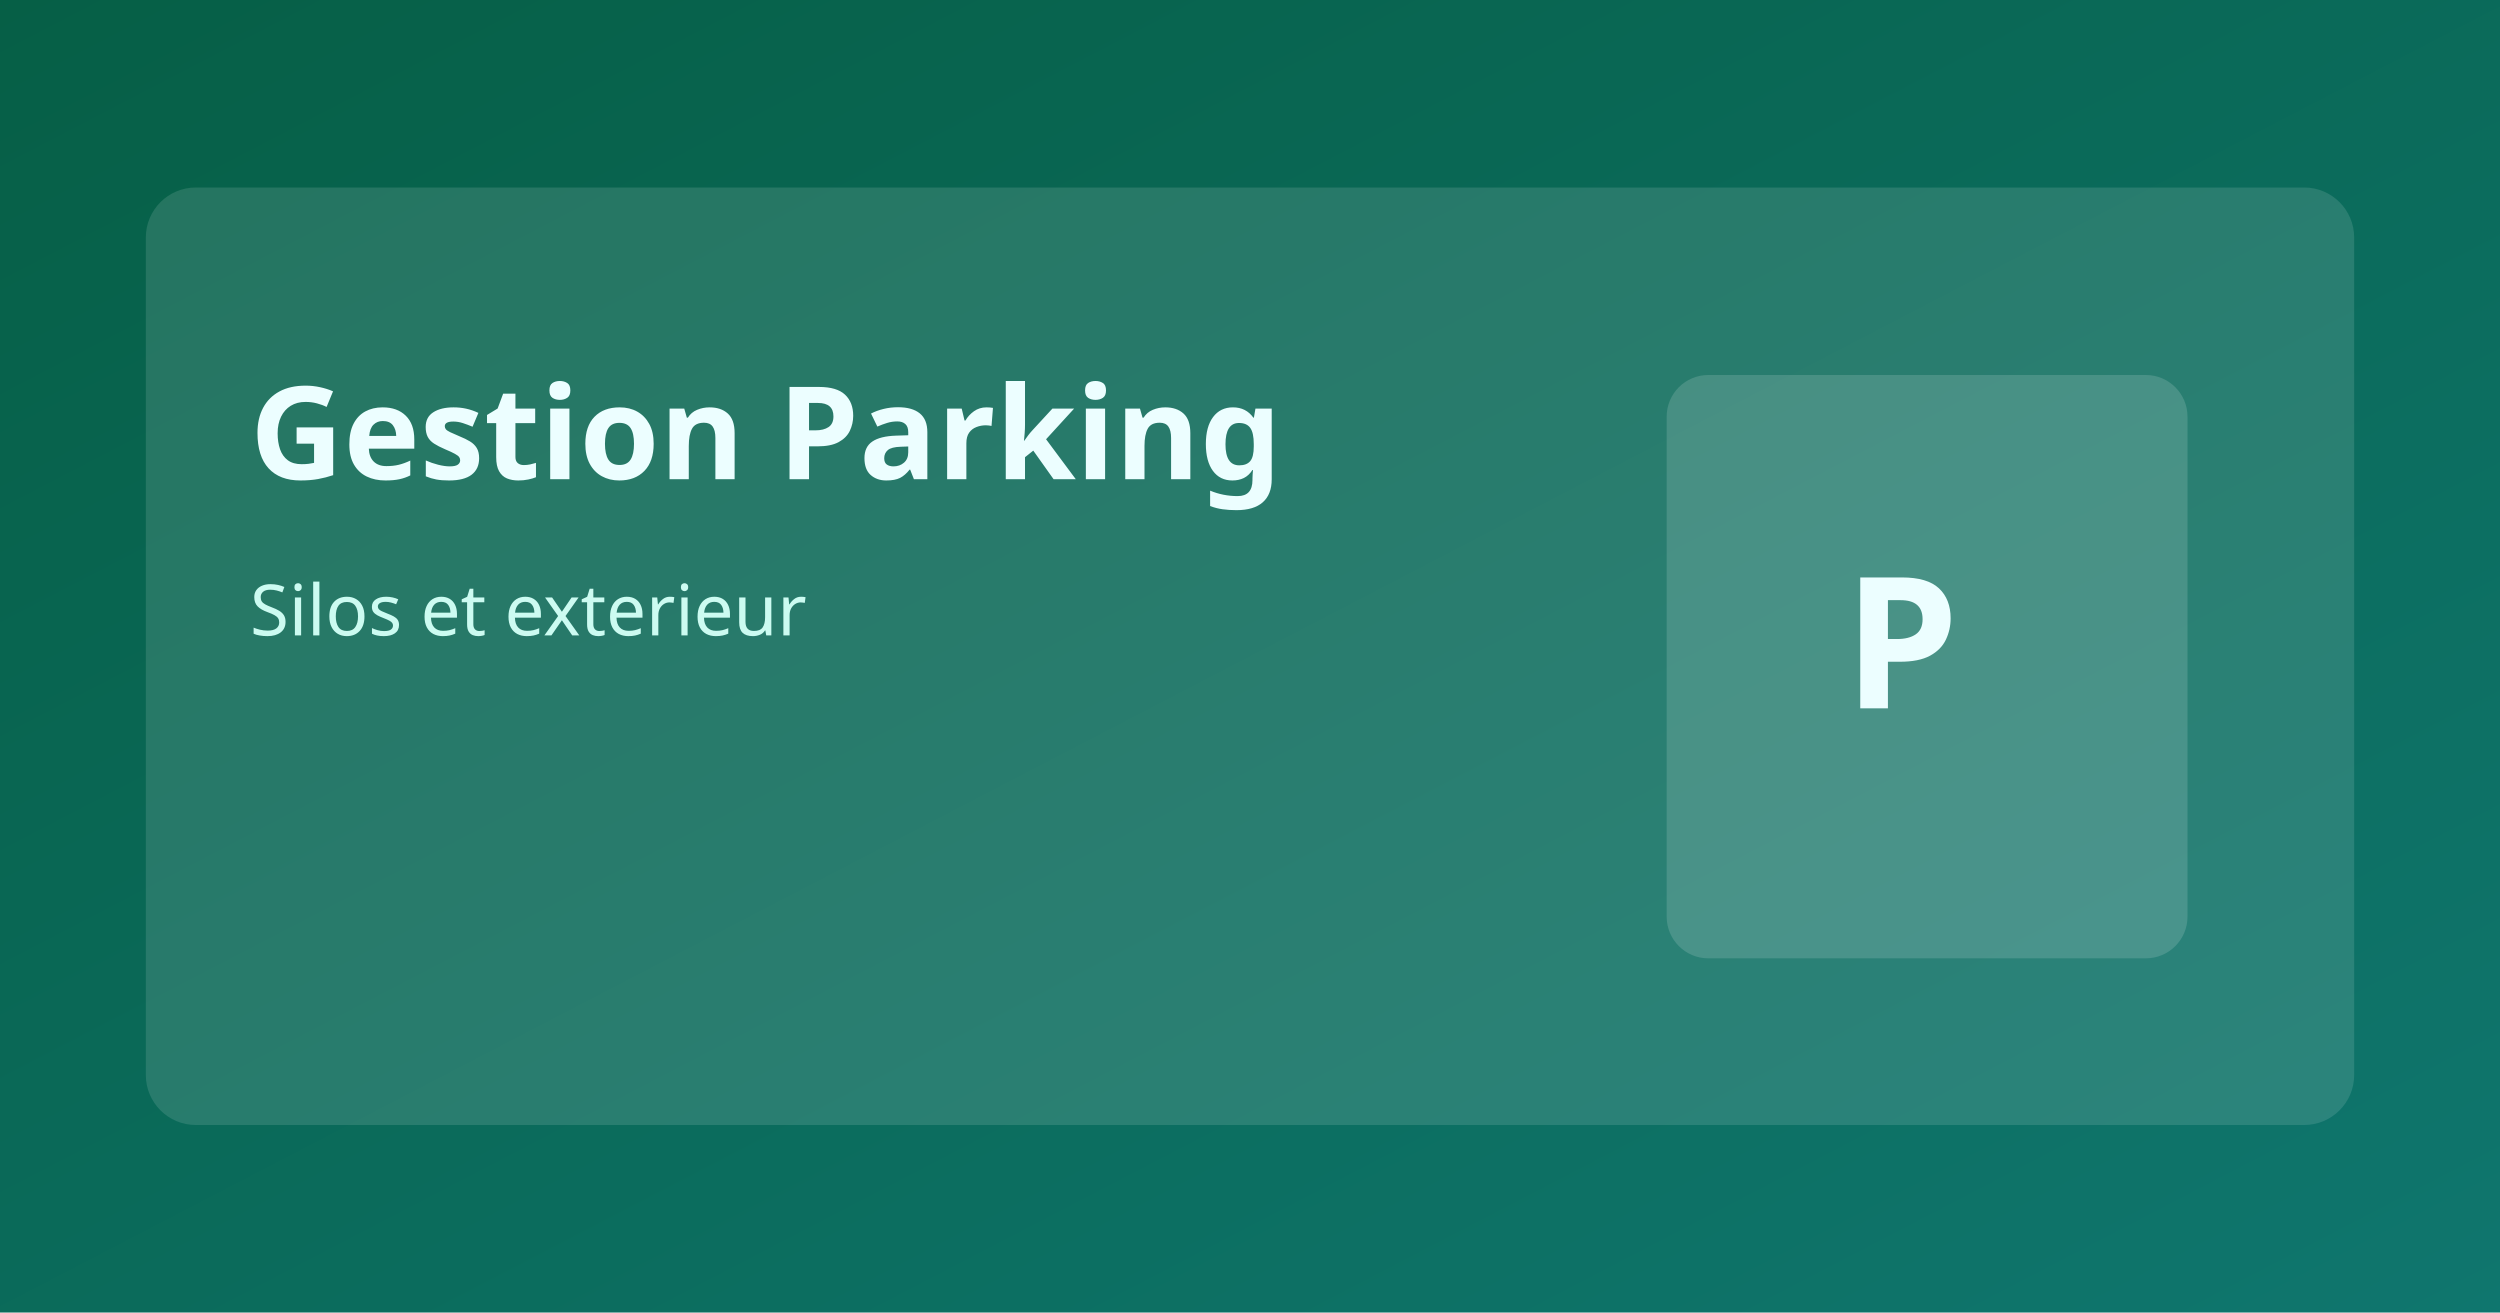
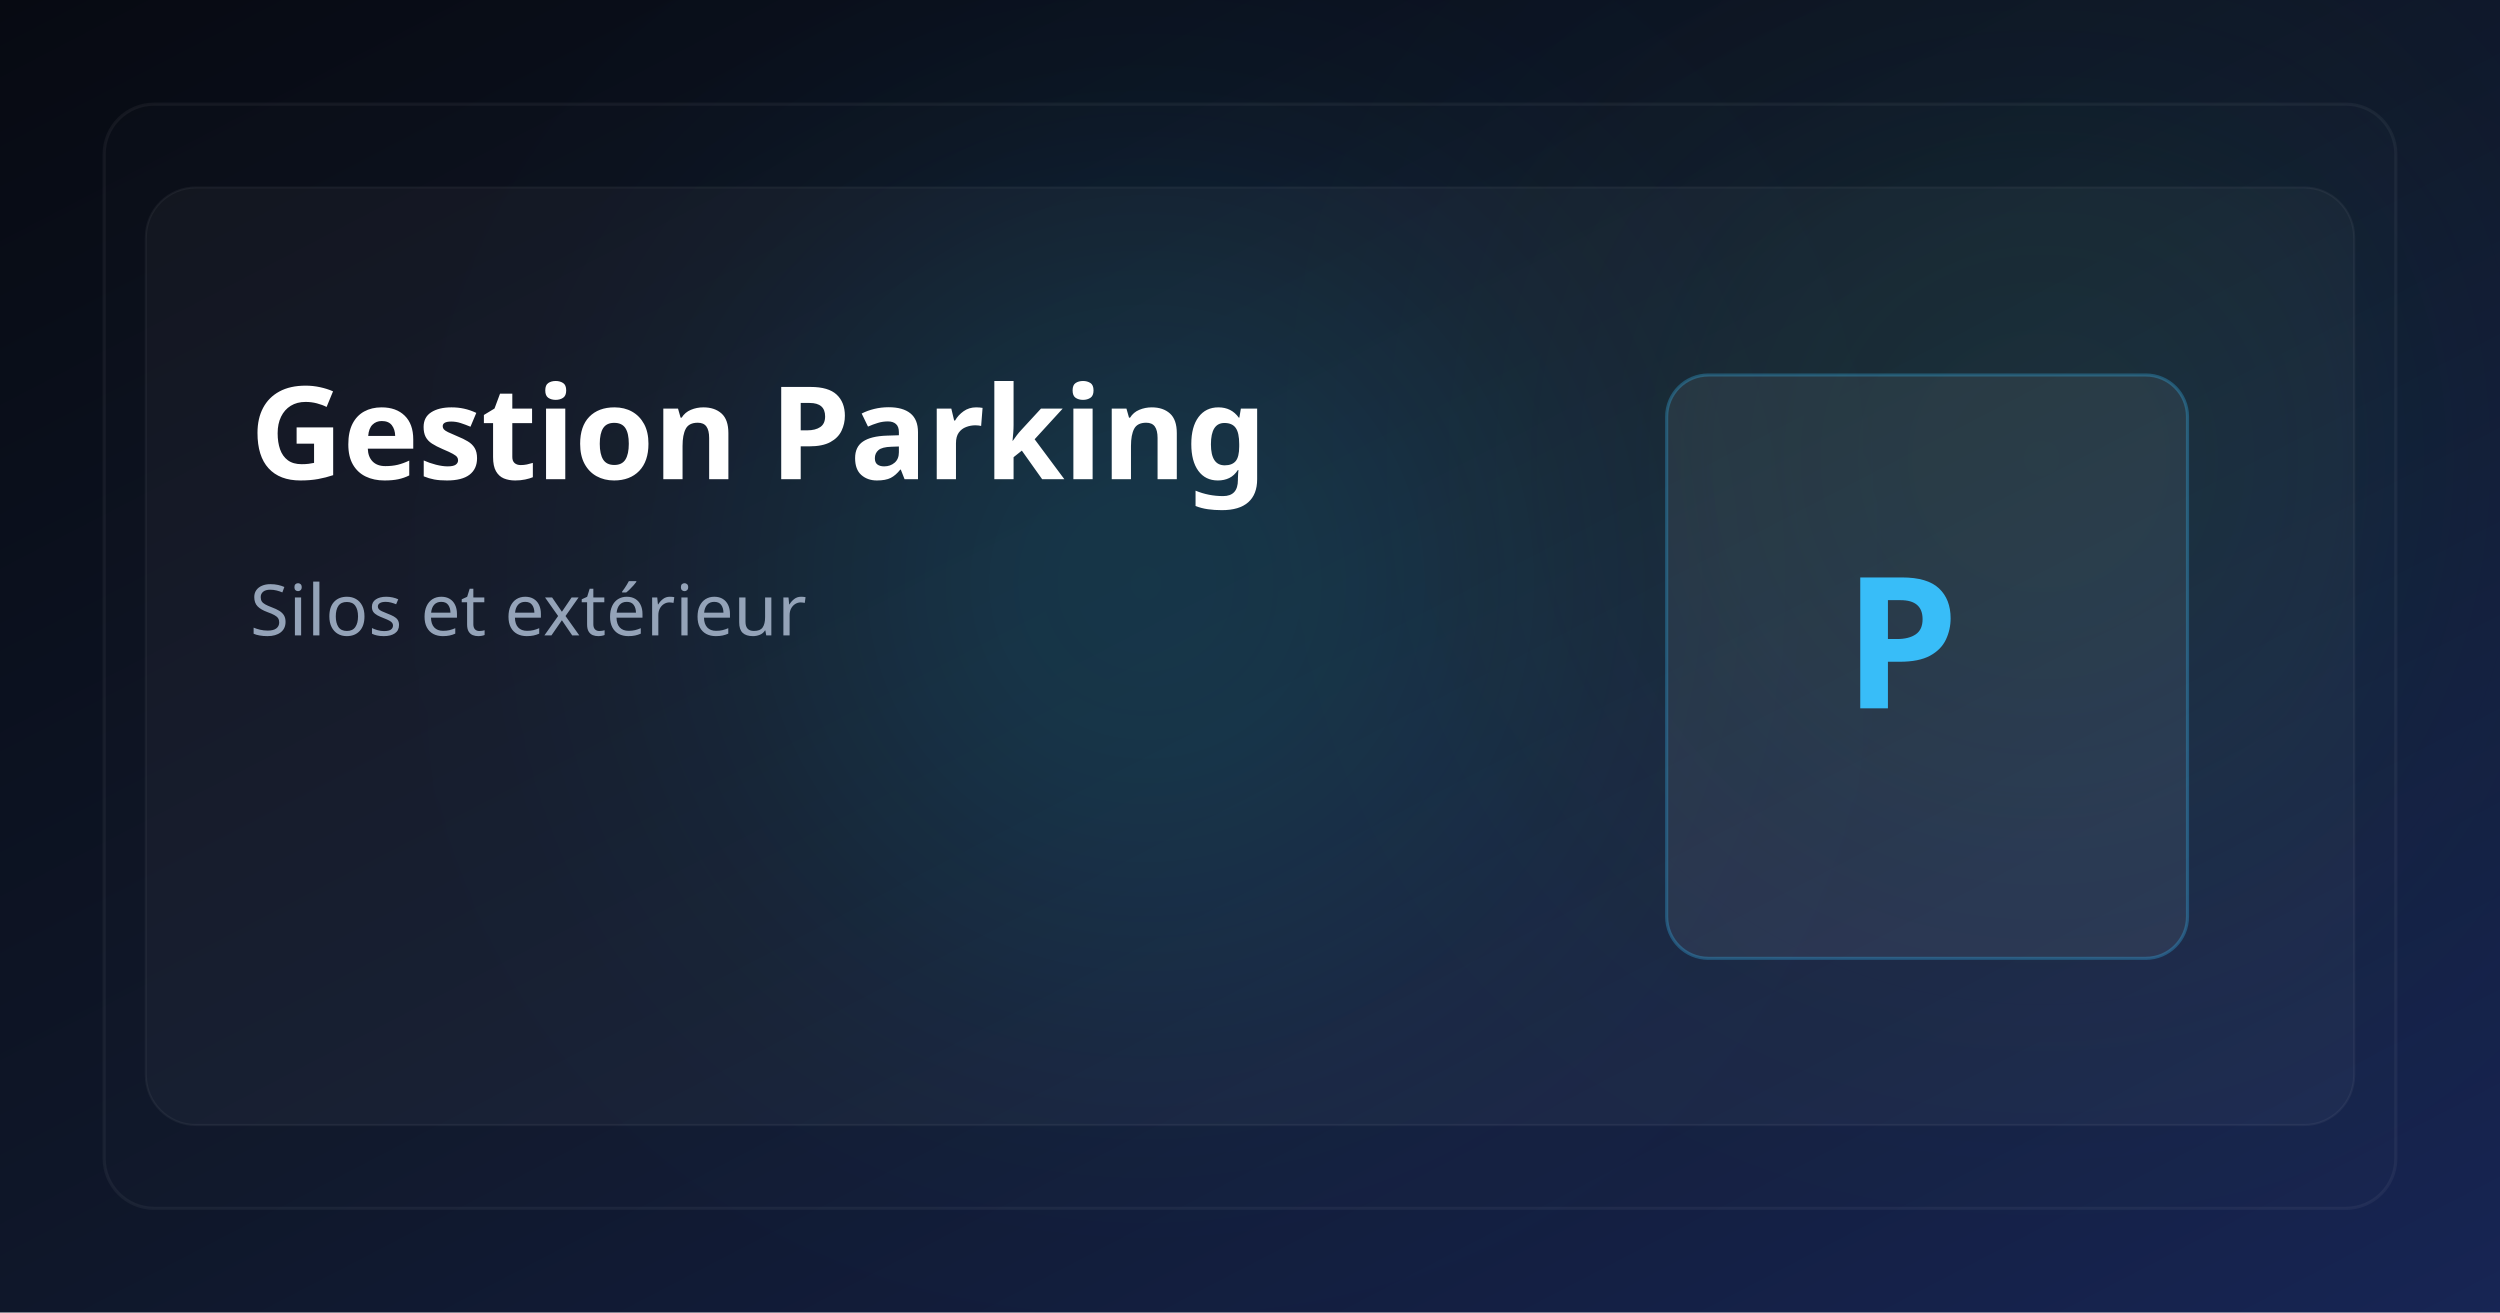
- <svg xmlns="http://www.w3.org/2000/svg" viewBox="0 0 1200 630">
+ <svg xmlns="http://www.w3.org/2000/svg" viewBox="0 0 1200 630" width="100%" height="100%">
  <defs>
-     <linearGradient id="bg" x1="0" y1="0" x2="1" y2="1">
-       <stop offset="0%" stop-color="#065f46" />
-       <stop offset="100%" stop-color="#0f766e" />
+     <linearGradient id="bg" x1="0%" y1="0%" x2="100%" y2="100%">
+       <stop offset="0%" stop-color="#070a12" />
+       <stop offset="50%" stop-color="#0f172a" />
+       <stop offset="100%" stop-color="#172554" />
    </linearGradient>
  </defs>
  <rect width="1200" height="630" fill="url(#bg)" />
-   <rect x="70" y="90" width="1060" height="450" rx="24" fill="#ffffff1f" />
-   <text x="120" y="230" fill="#ecfeff" font-size="62" font-family="Verdana, sans-serif" font-weight="700">Gestion Parking</text>
-   <text x="120" y="305" fill="#ccfbf1" font-size="34" font-family="Verdana, sans-serif">Silos et exterieur</text>
-   <rect x="800" y="180" width="250" height="280" rx="20" fill="#ffffff25" />
-   <text x="885" y="340" fill="#ecfeff" font-size="88" font-family="Verdana, sans-serif" font-weight="700">P</text>
+   <circle cx="980" cy="220" r="190" fill="#22c55e" filter="blur(110px)" opacity="0.1" />
+   <circle cx="550" cy="280" r="170" fill="#00d8ff" filter="blur(100px)" opacity="0.15" />
+   <rect x="50" y="50" width="1100" height="530" rx="24" fill="#ffffff" fill-opacity="0.01" stroke="#ffffff" stroke-opacity="0.05" stroke-width="1.5" />
+   <rect x="70" y="90" width="1060" height="450" rx="24" fill="#ffffff08" stroke="#ffffff" stroke-opacity="0.05" stroke-width="1" />
+   <text x="120" y="230" fill="#ffffff" font-size="62" font-family="Verdana, sans-serif" font-weight="700" letter-spacing="-0.5">Gestion Parking</text>
+   <text x="120" y="305" fill="#94a3b8" font-size="34" font-family="Verdana, sans-serif">Silos et extérieur</text>
+   <rect x="800" y="180" width="250" height="280" rx="20" fill="#ffffff10" stroke="#38bdf8" stroke-opacity="0.3" stroke-width="1.5" />
+   <text x="885" y="340" fill="#38bdf8" font-size="88" font-family="Verdana, sans-serif" font-weight="700">P</text>
</svg>
